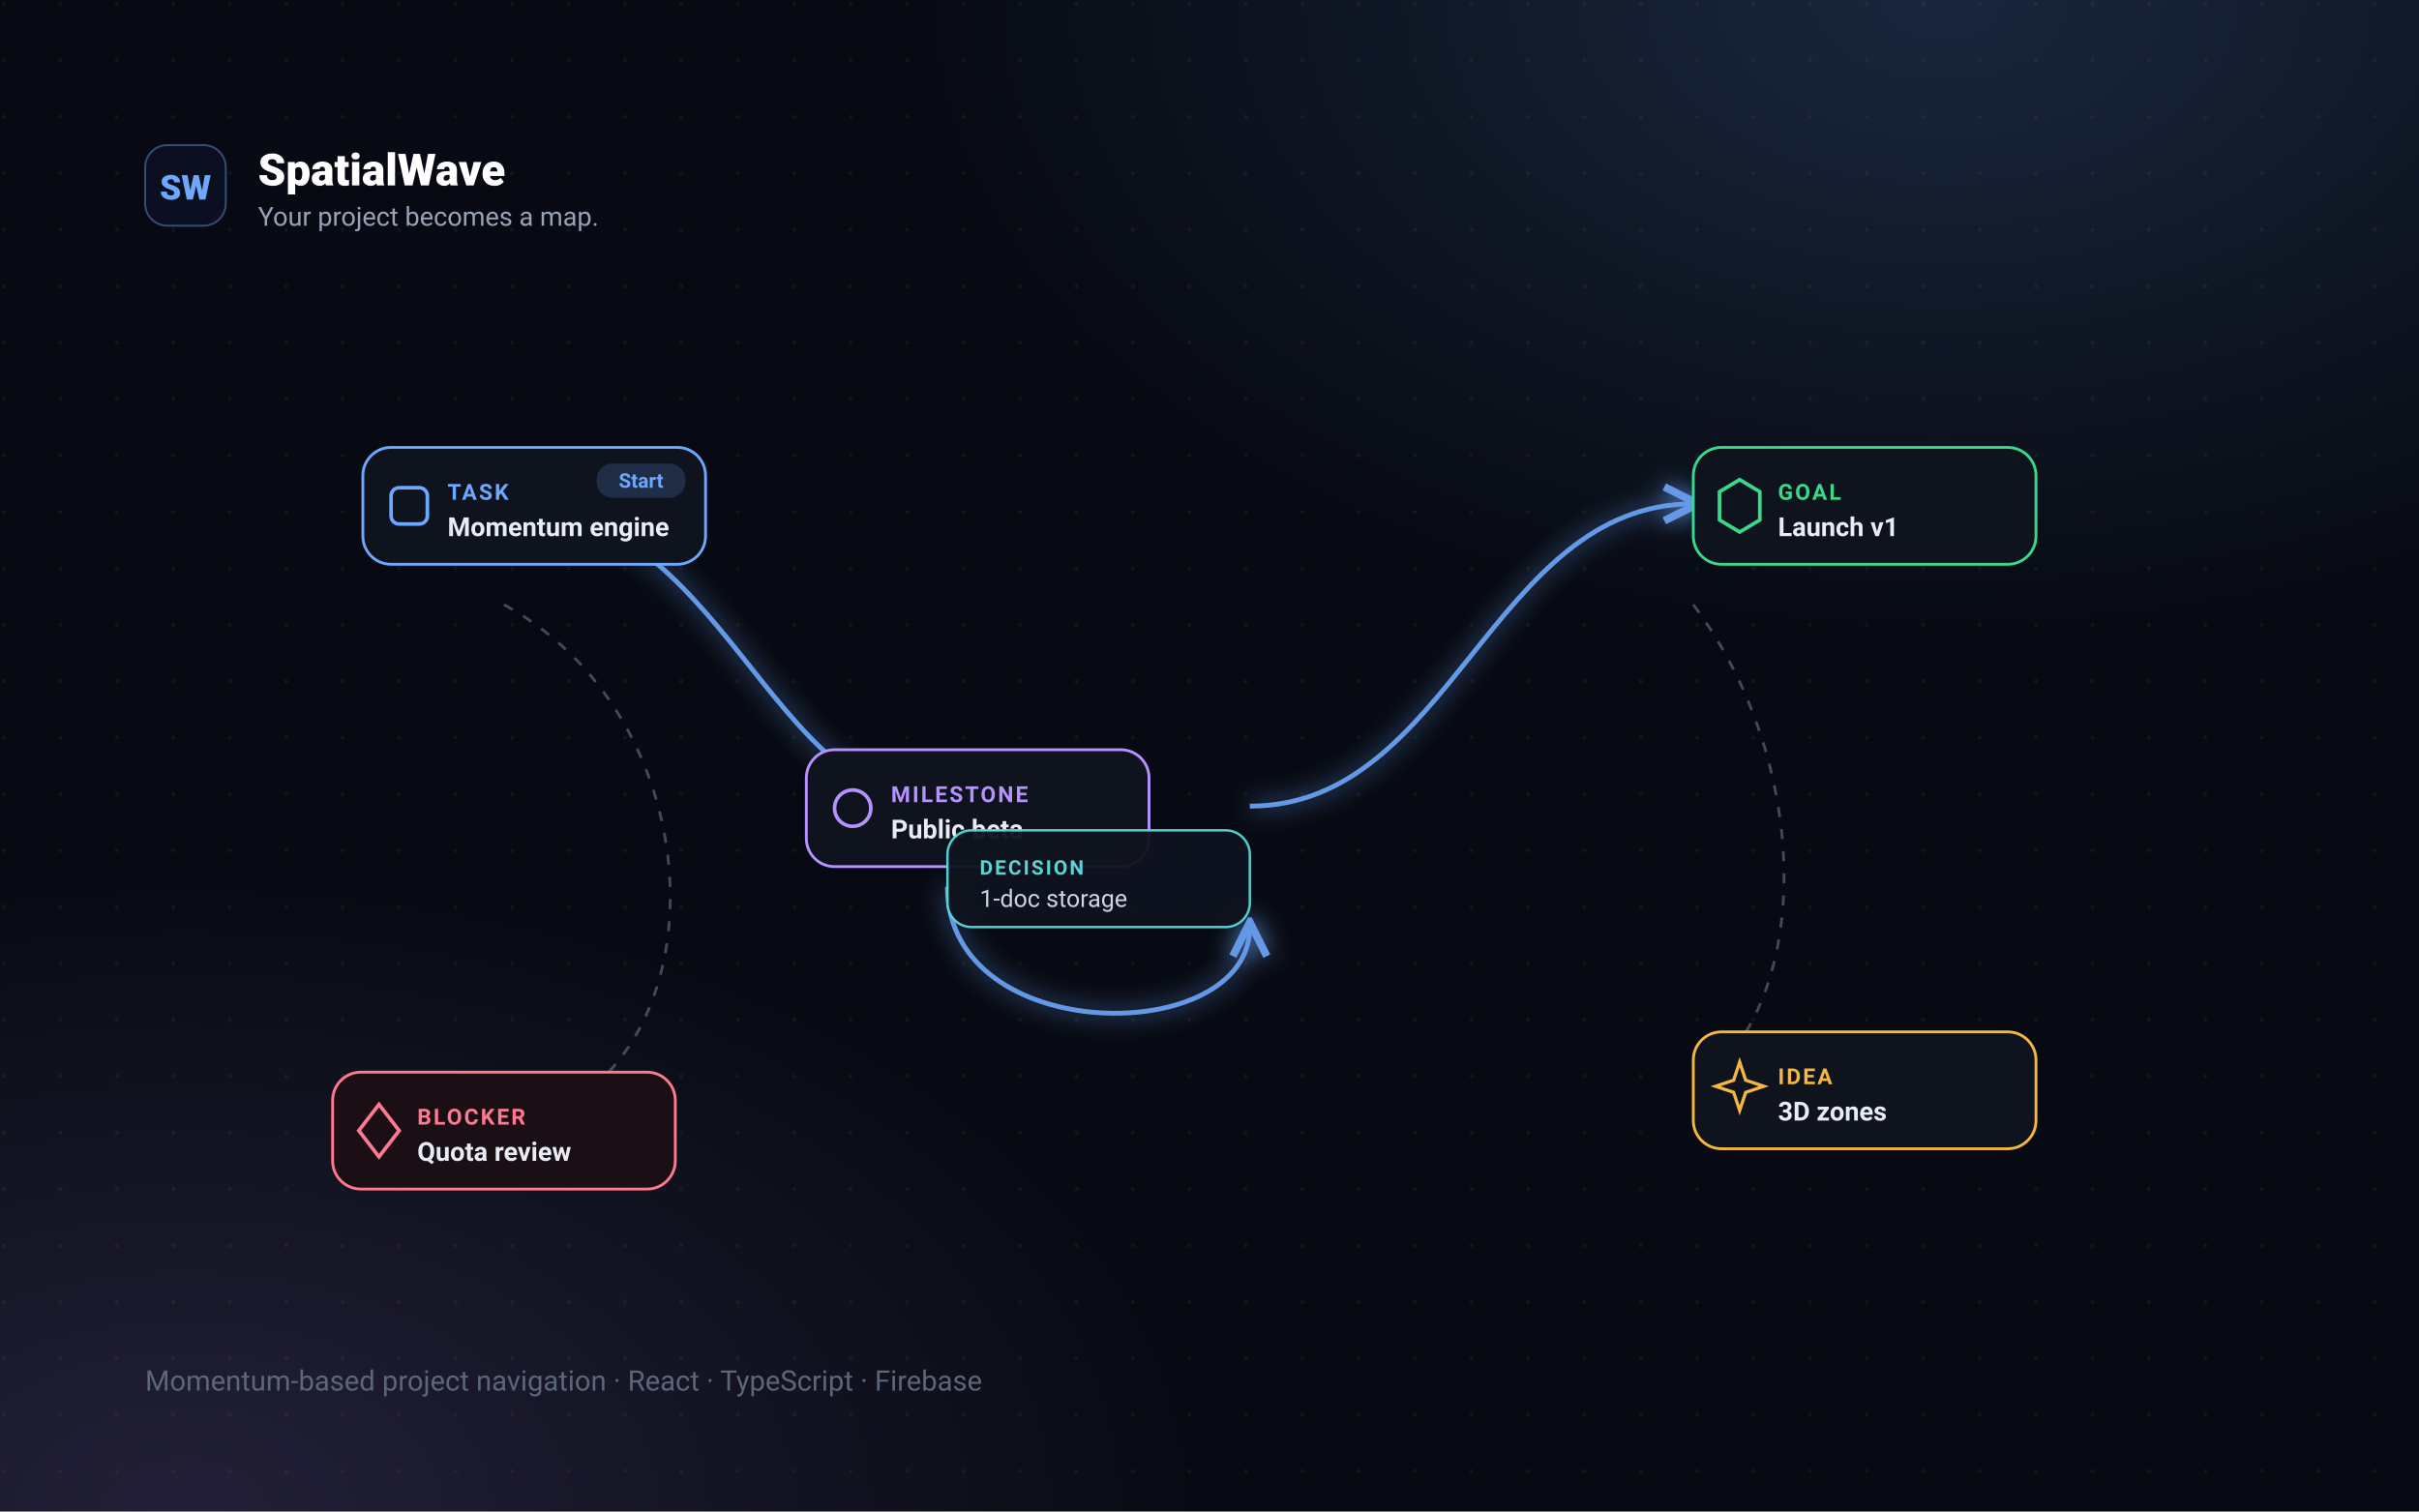
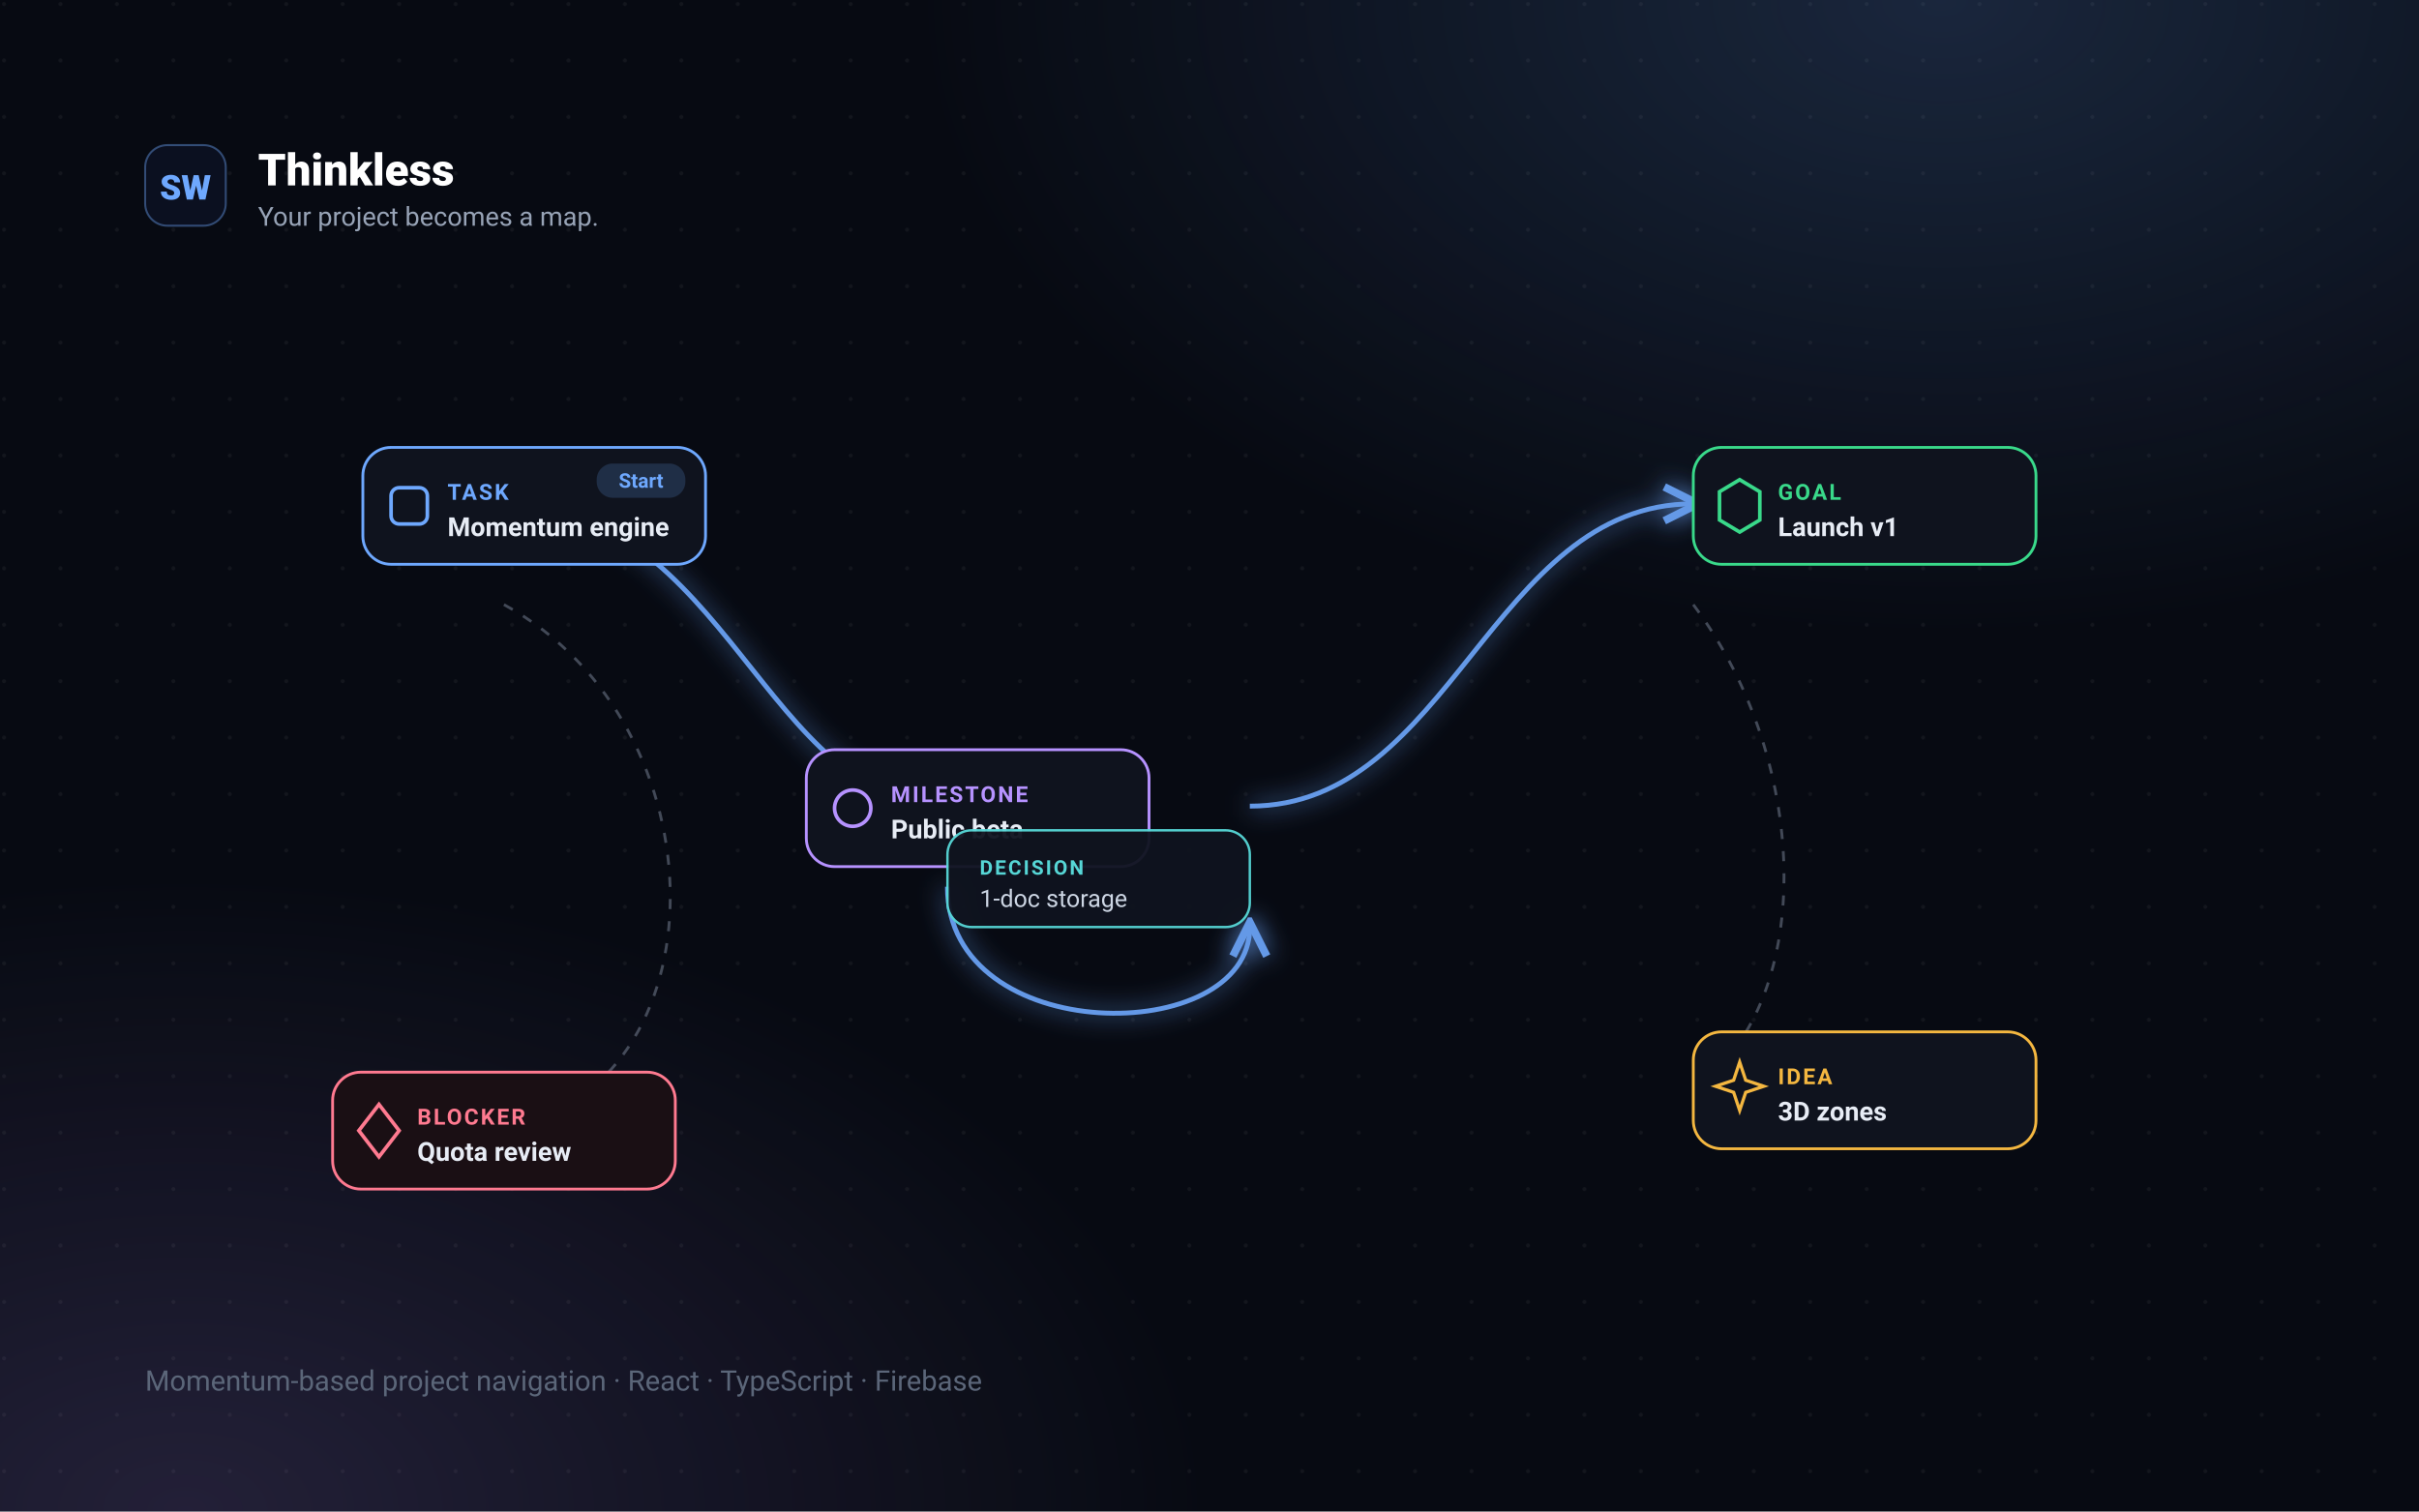
<svg xmlns="http://www.w3.org/2000/svg" viewBox="0 0 1200 750" width="1200" height="750" font-family="ui-sans-serif, system-ui, -apple-system, Segoe UI, Roboto, sans-serif">
  <defs>
    <radialGradient id="g1" cx="80%" cy="0%" r="70%">
      <stop offset="0%" stop-color="#6ea8fe" stop-opacity="0.18" />
      <stop offset="60%" stop-color="#6ea8fe" stop-opacity="0" />
    </radialGradient>
    <radialGradient id="g2" cx="8%" cy="100%" r="70%">
      <stop offset="0%" stop-color="#b692ff" stop-opacity="0.16" />
      <stop offset="60%" stop-color="#b692ff" stop-opacity="0" />
    </radialGradient>
    <pattern id="dots" width="28" height="28" patternUnits="userSpaceOnUse">
      <circle cx="2" cy="2" r="1" fill="#ffffff" fill-opacity="0.05" />
    </pattern>
    <filter id="glow" x="-50%" y="-50%" width="200%" height="200%">
      <feGaussianBlur stdDeviation="6" result="b" />
      <feMerge>
        <feMergeNode in="b" />
        <feMergeNode in="SourceGraphic" />
      </feMerge>
    </filter>
    <marker id="arrow" markerWidth="9" markerHeight="9" refX="7" refY="4.5" orient="auto">
      <path d="M1,1 L8,4.5 L1,8" fill="none" stroke="#6ea8fe" stroke-width="1.6" />
    </marker>
  </defs>
  <rect width="1200" height="750" fill="#070a12" />
  <rect width="1200" height="750" fill="url(#dots)" />
  <rect width="1200" height="750" fill="url(#g1)" />
  <rect width="1200" height="750" fill="url(#g2)" />
  <g filter="url(#glow)" stroke="#6ea8fe" stroke-width="2.4" fill="none" marker-end="url(#arrow)" opacity="0.9">
    <path d="M250,250 C360,250 380,400 470,400" />
    <path d="M620,400 C720,400 740,250 840,250" />
    <path d="M470,440 C470,520 620,520 620,460" />
  </g>
  <g stroke="#9aa7bd" stroke-width="1.4" fill="none" stroke-dasharray="5 6" opacity="0.4">
    <path d="M250,300 C360,360 360,540 250,560" />
    <path d="M840,300 C900,380 900,500 840,540" />
  </g>
  <g>
    <g transform="translate(180,222)">
      <rect width="170" height="58" rx="14" fill="#0f131e" stroke="#6ea8fe" stroke-width="1.4" />
      <rect x="14" y="20" width="18" height="18" rx="4" fill="none" stroke="#6ea8fe" stroke-width="1.8" />
      <text x="42" y="26" fill="#6ea8fe" font-size="11" font-weight="700" letter-spacing="1">TASK</text>
      <text x="42" y="44" fill="#e7ecf5" font-size="13" font-weight="600">Momentum engine</text>
      <rect x="116" y="8" width="44" height="17" rx="8" fill="#6ea8fe" fill-opacity="0.18" />
      <text x="138" y="20" fill="#6ea8fe" font-size="10" font-weight="700" text-anchor="middle">Start</text>
    </g>
    <g transform="translate(400,372)">
      <rect width="170" height="58" rx="14" fill="#0f131e" stroke="#b692ff" stroke-width="1.4" />
      <circle cx="23" cy="29" r="9" fill="none" stroke="#b692ff" stroke-width="1.8" />
      <text x="42" y="26" fill="#b692ff" font-size="11" font-weight="700" letter-spacing="1">MILESTONE</text>
      <text x="42" y="44" fill="#e7ecf5" font-size="13" font-weight="600">Public beta</text>
    </g>
    <g transform="translate(840,222)">
      <rect width="170" height="58" rx="14" fill="#0f131e" stroke="#39d98a" stroke-width="1.4" />
      <polygon points="23,16 33,22 33,36 23,42 13,36 13,22" fill="none" stroke="#39d98a" stroke-width="1.8" />
      <text x="42" y="26" fill="#39d98a" font-size="11" font-weight="700" letter-spacing="1">GOAL</text>
      <text x="42" y="44" fill="#e7ecf5" font-size="13" font-weight="600">Launch v1</text>
    </g>
    <g transform="translate(165,532)">
      <rect width="170" height="58" rx="14" fill="#1a0f14" stroke="#ff7a90" stroke-width="1.4" />
      <polygon points="23,16 33,29 23,42 13,29" fill="none" stroke="#ff7a90" stroke-width="1.8" />
      <text x="42" y="26" fill="#ff7a90" font-size="11" font-weight="700" letter-spacing="1">BLOCKER</text>
      <text x="42" y="44" fill="#e7ecf5" font-size="13" font-weight="600">Quota review</text>
    </g>
    <g transform="translate(840,512)">
      <rect width="170" height="58" rx="14" fill="#0f131e" stroke="#f4b740" stroke-width="1.4" />
      <path d="M23,15 l3,9 9,3 -9,3 -3,9 -3,-9 -9,-3 9,-3 z" fill="none" stroke="#f4b740" stroke-width="1.6" />
      <text x="42" y="26" fill="#f4b740" font-size="11" font-weight="700" letter-spacing="1">IDEA</text>
      <text x="42" y="44" fill="#e7ecf5" font-size="13" font-weight="600">3D zones</text>
    </g>
    <g transform="translate(470,412)">
      <rect width="150" height="48" rx="12" fill="#0f131e" stroke="#56d6d6" stroke-width="1.2" opacity="0.95" />
      <text x="16" y="22" fill="#56d6d6" font-size="10" font-weight="700" letter-spacing="1">DECISION</text>
      <text x="16" y="38" fill="#cdd6e4" font-size="12">1-doc storage</text>
    </g>
  </g>
  <g transform="translate(72,72)">
    <rect width="40" height="40" rx="11" fill="#0b1020" stroke="#6ea8fe" stroke-opacity="0.4" />
    <text x="20" y="27" fill="#6ea8fe" font-size="17" font-weight="900" text-anchor="middle">SW</text>
-     <text x="56" y="20" fill="#ffffff" font-size="22" font-weight="800">SpatialWave</text>
+     <text x="56" y="20" fill="#ffffff" font-size="22" font-weight="800">Thinkless</text>
    <text x="56" y="40" fill="#97a3b6" font-size="13">Your project becomes a map.</text>
  </g>
  <text x="72" y="690" fill="#5b6679" font-size="14">Momentum-based project navigation · React · TypeScript · Firebase</text>
</svg>
